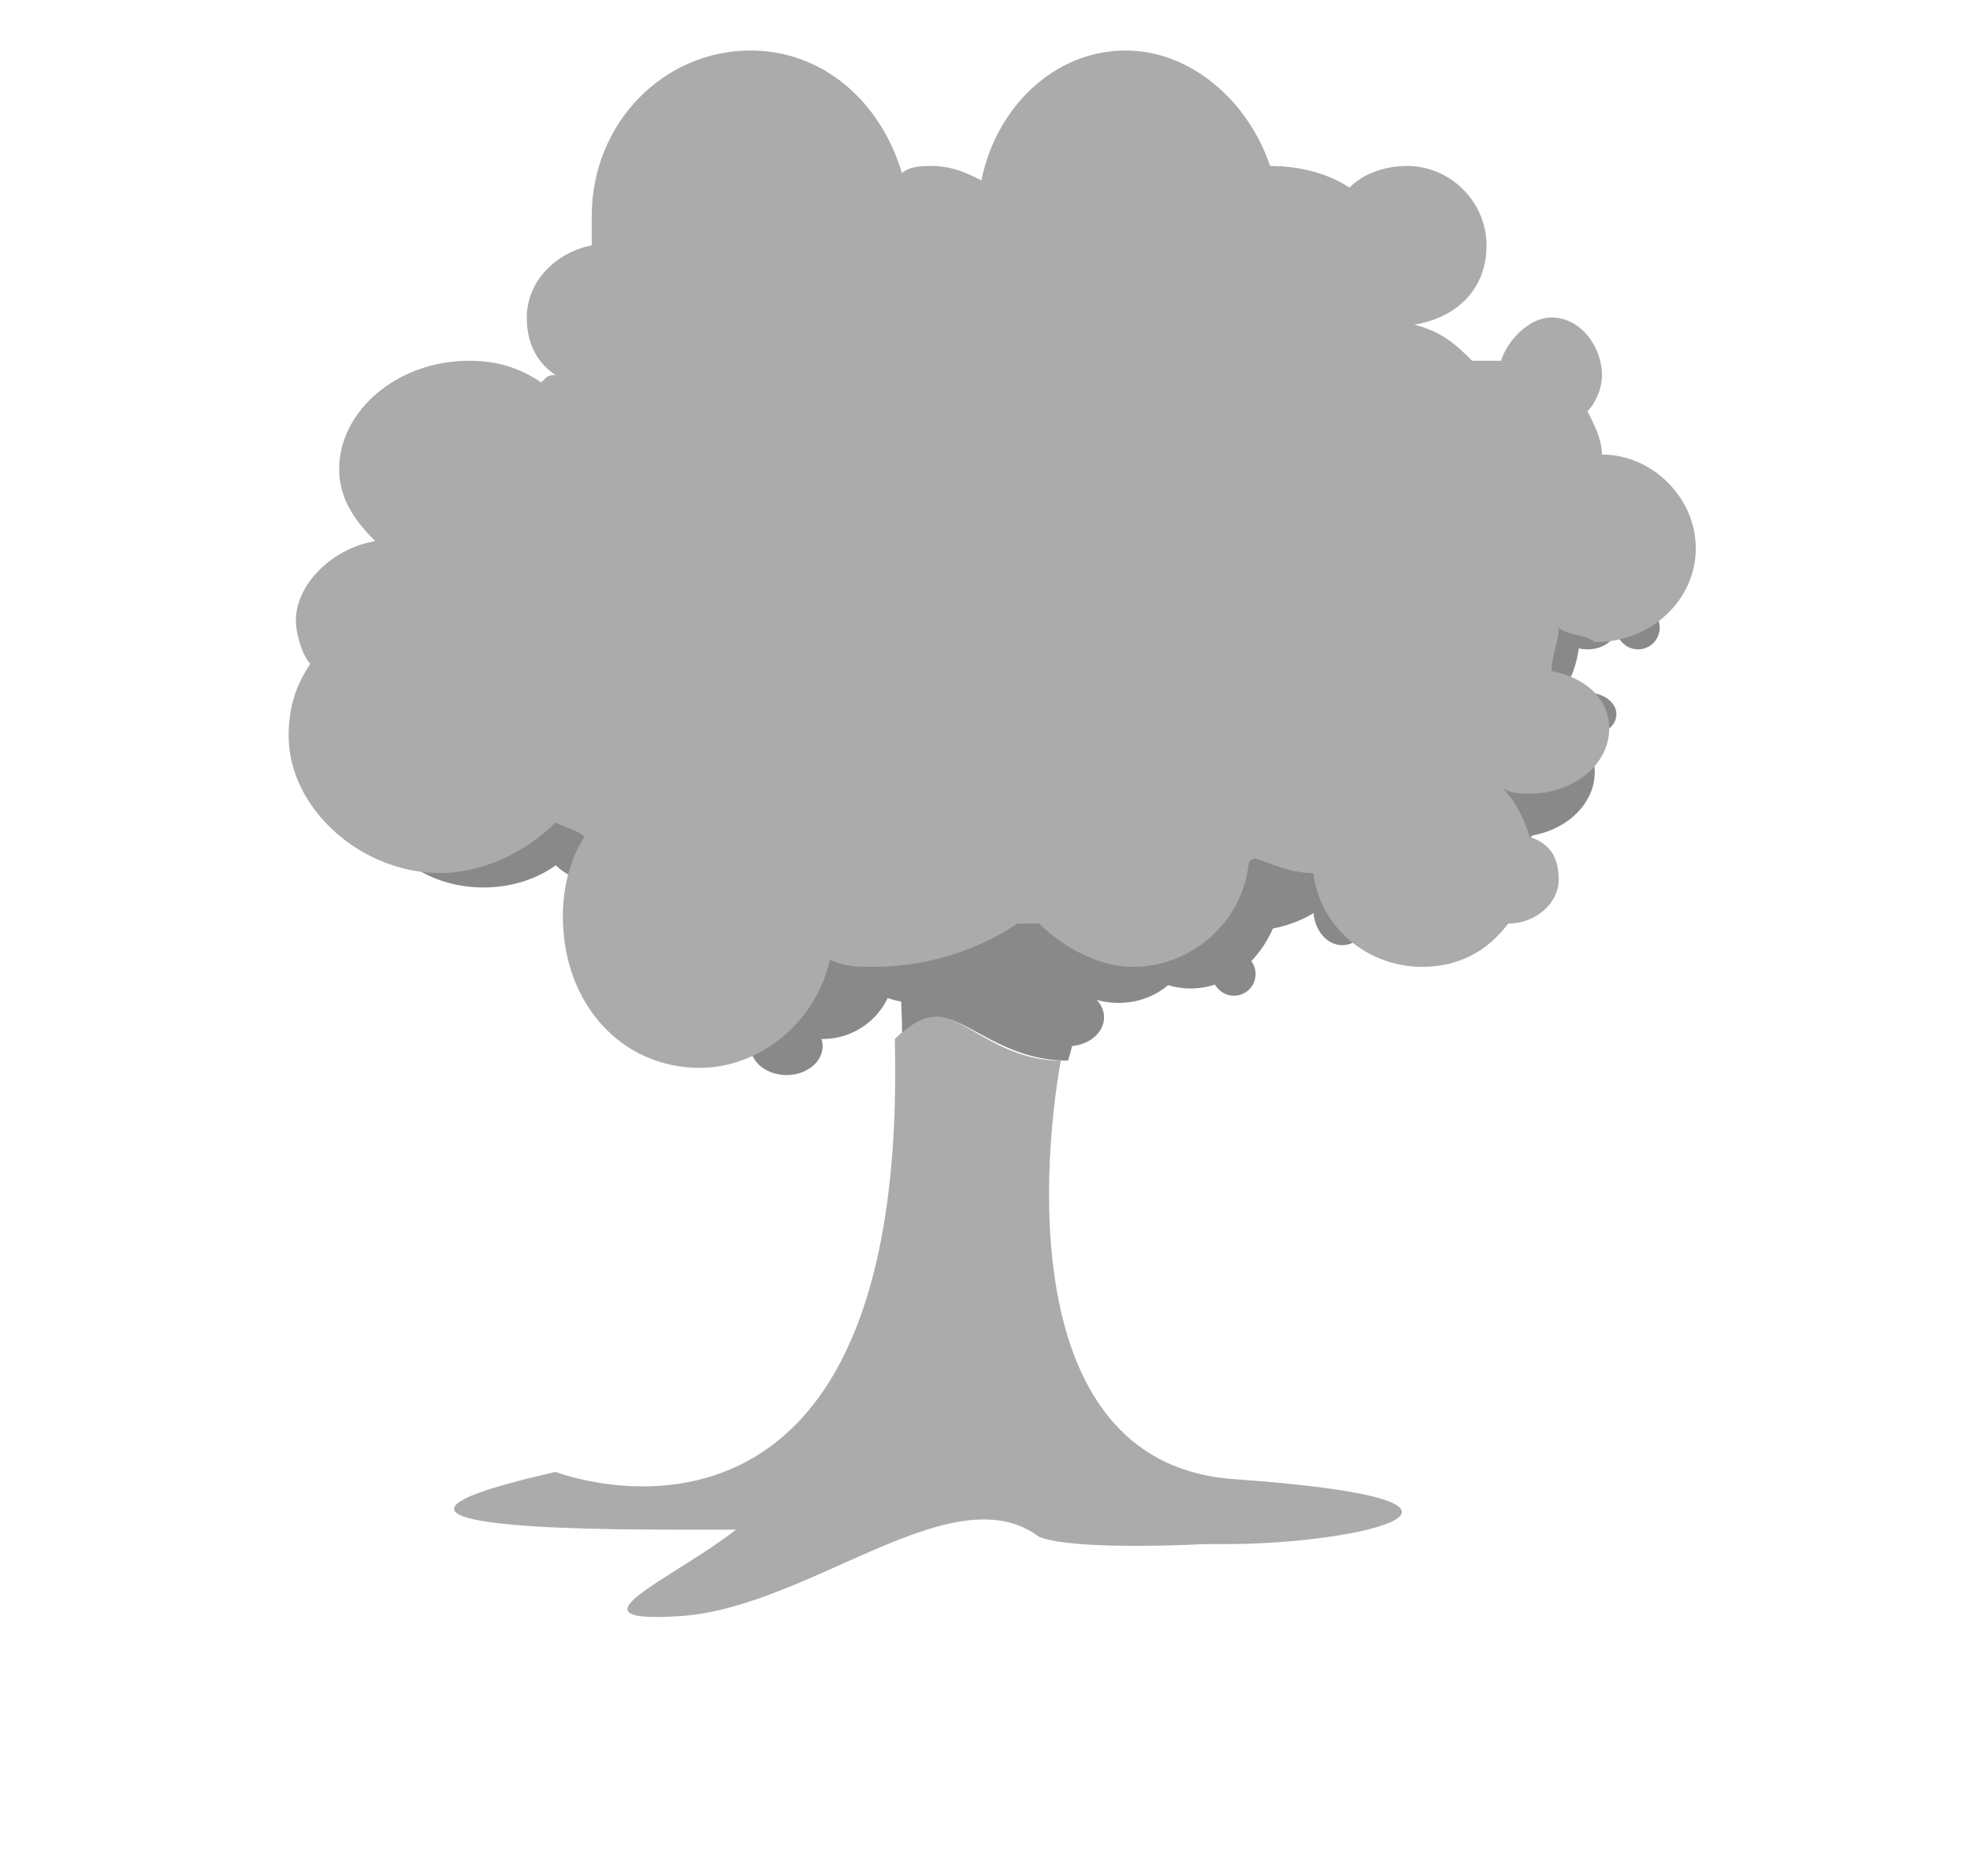
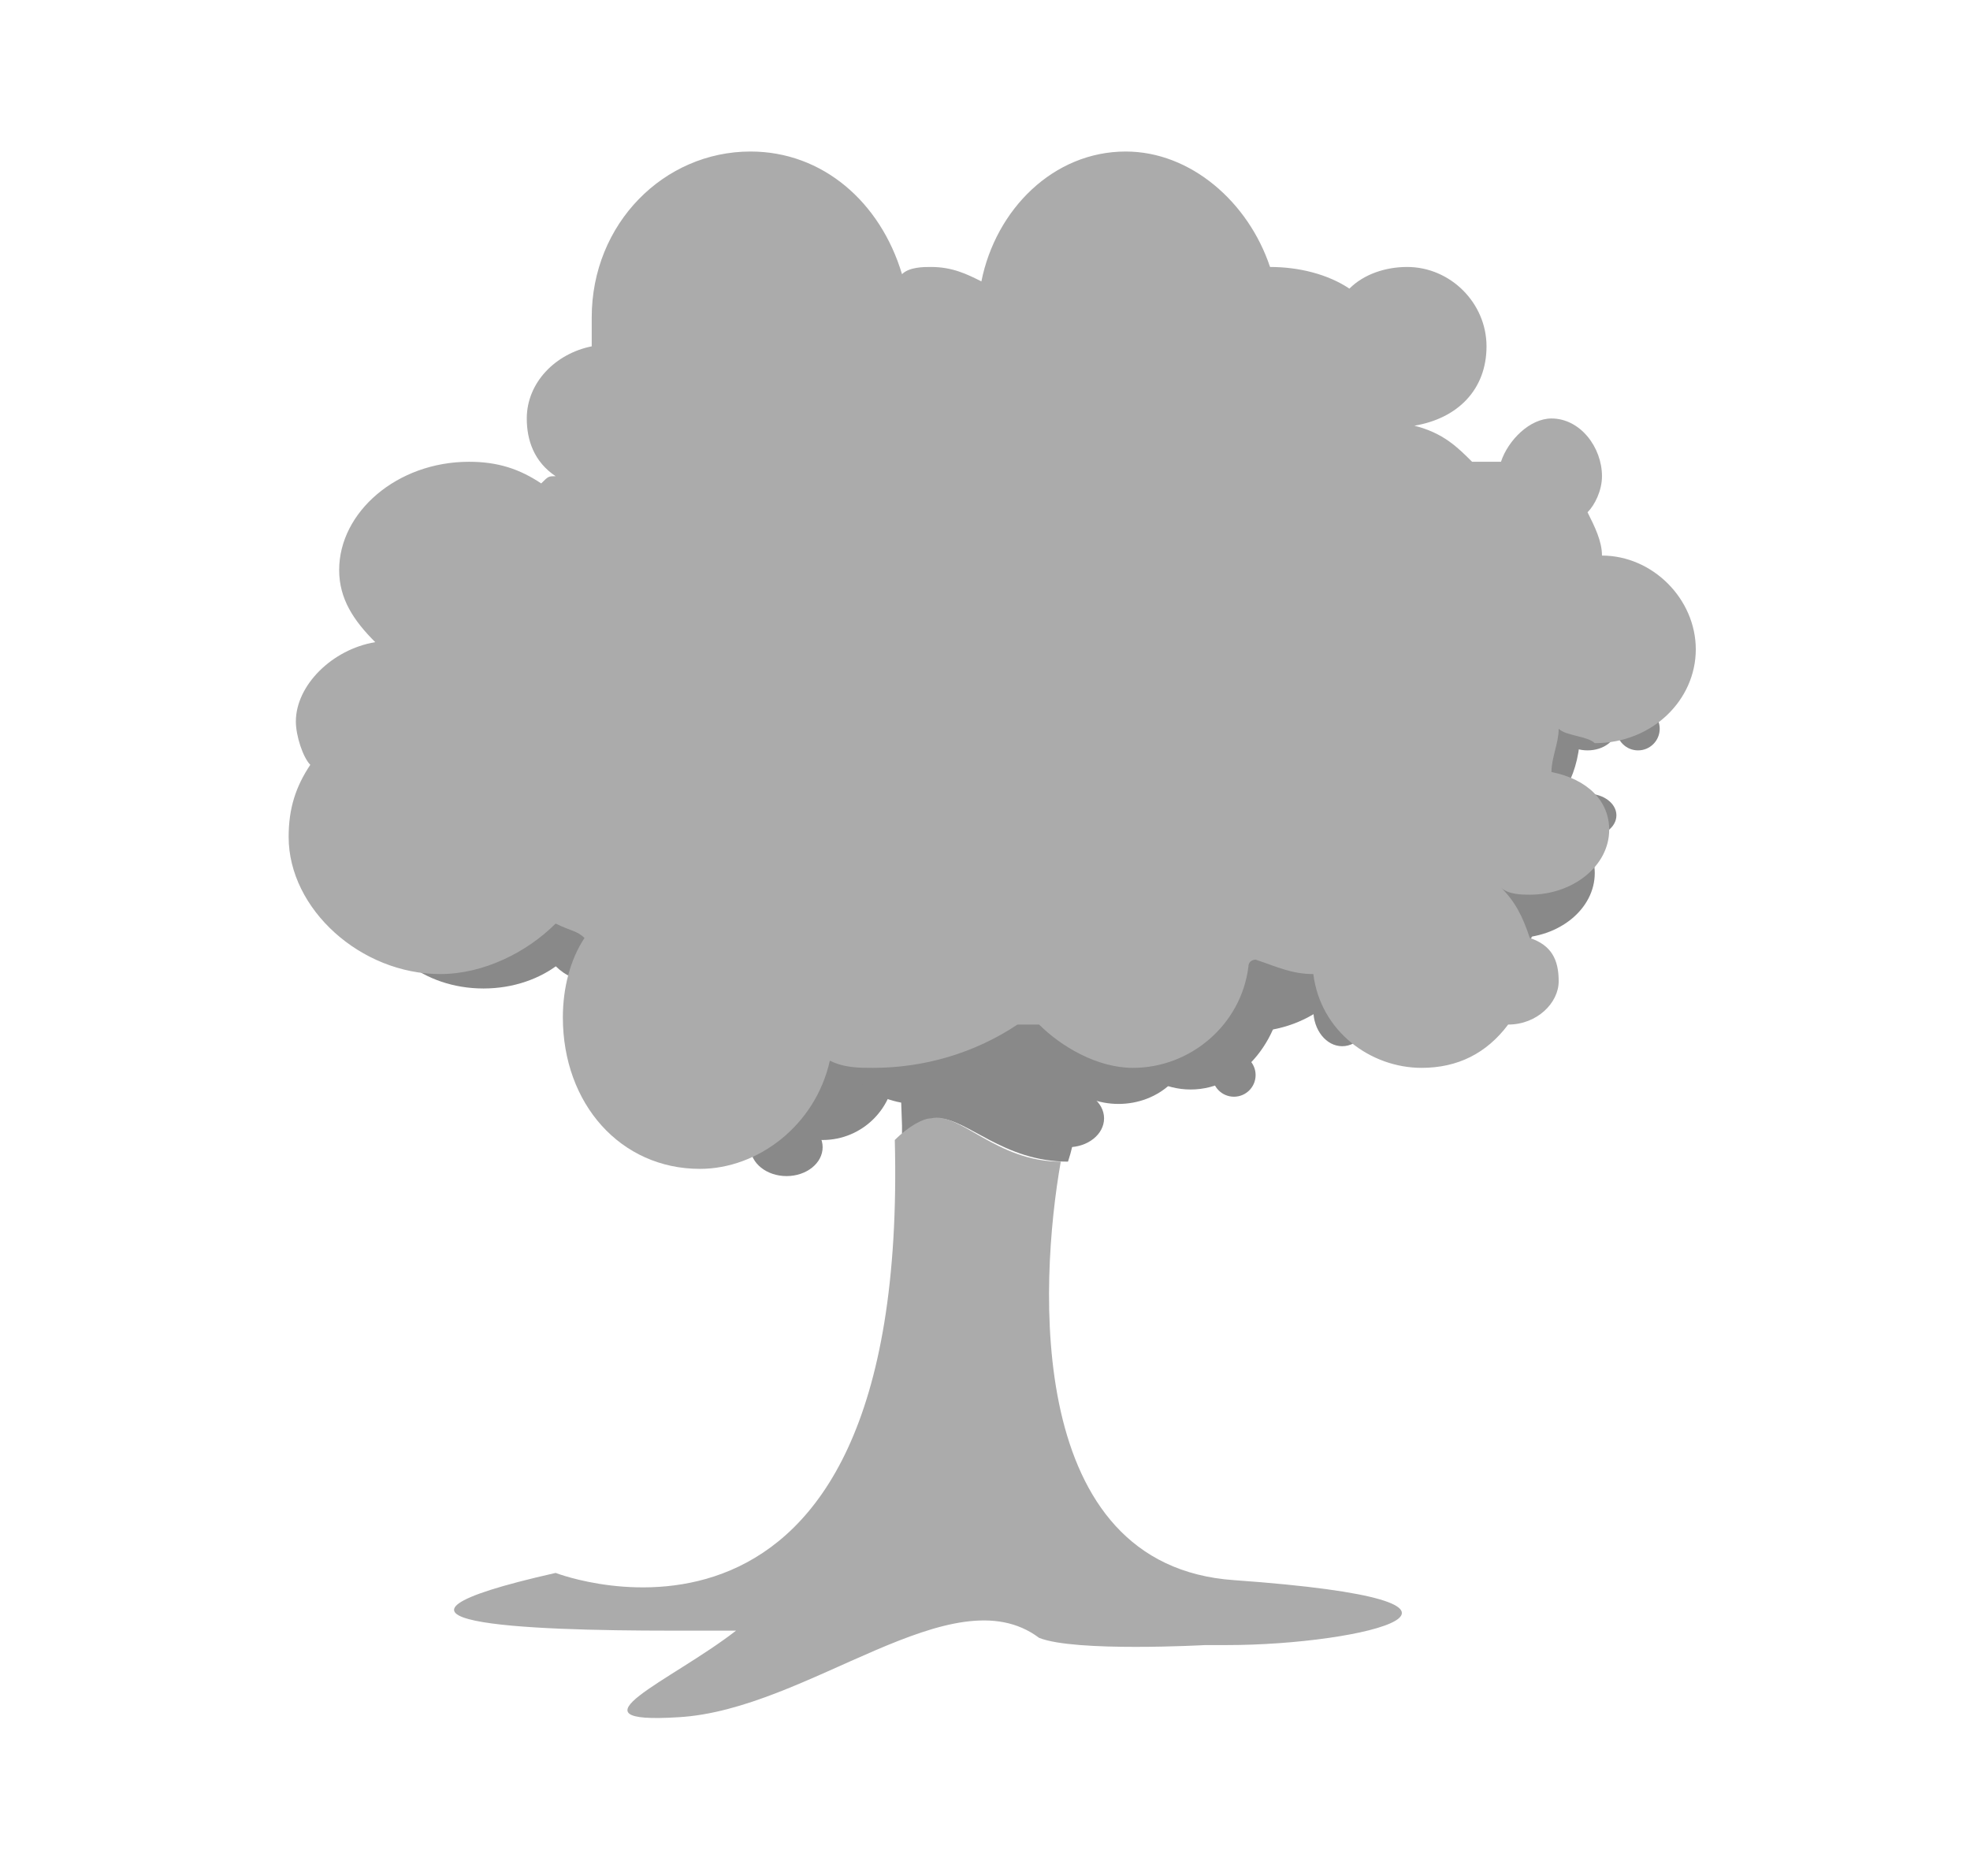
- <svg xmlns="http://www.w3.org/2000/svg" version="1.1" id="Layer_1" x="0px" y="0px" viewBox="0 0 27.3 26" style="enable-background:new 0 0 27.3 26;" xml:space="preserve">
+ <svg xmlns="http://www.w3.org/2000/svg" version="1.1" id="Layer_1" x="0px" y="0px" viewBox="-57 60 27.3 26" style="enable-background:new -57 60 27.3 26;" xml:space="preserve">
  <style type="text/css">
	.st0{fill:#898989;}
	.st1{fill:#ABABAB;}
</style>
-   <rect x="11.8" y="7.7" class="st0" width="2.2" height="3.1" />
+   <rect x="-45.2" y="69.1" class="st0" width="2.2" height="3.1" />
  <g>
    <g>
-       <path class="st0" d="M13,14.1c0.4,0,0.9,0.6,1.8,0.6c0.1-0.3,0.1-0.5,0.1-0.5V8.6L12.5,9c0,0-0.3-2.9,0,5.2c0,0.1,0,0.1,0,0.2    C12.7,14.2,12.8,14.1,13,14.1z" />
-       <path class="st1" d="M16.7,21.4c0.1,0,0.2,0,0.3,0c1.9,0,4.3-0.6,0.1-0.9c-2.9-0.2-2.7-4.1-2.4-5.8c-0.9,0-1.4-0.7-1.8-0.6    c-0.1,0-0.3,0.1-0.5,0.3c0.2,7.9-4.7,6-4.7,6c-3.1,0.7-0.4,0.8,1.6,0.8c0.4,0,0.7,0,0.9,0c-0.9,0.7-2.4,1.3-0.8,1.2    c1.8-0.1,3.8-2,5-1.1C14.9,21.5,16.7,21.4,16.7,21.4z" />
+       <path class="st0" d="M-44,75.5c0.4,0,0.9,0.6,1.8,0.6c0.1-0.3,0.1-0.5,0.1-0.5V70l-2.4,0.4c0,0-0.3-2.9,0,5.2c0,0.1,0,0.1,0,0.2    C-44.3,75.6-44.2,75.5-44,75.5z" />
+       <path class="st1" d="M-40.3,82.8c0.1,0,0.2,0,0.3,0c1.9,0,4.3-0.6,0.1-0.9c-2.9-0.2-2.7-4.1-2.4-5.8c-0.9,0-1.4-0.7-1.8-0.6    c-0.1,0-0.3,0.1-0.5,0.3c0.2,7.9-4.7,6-4.7,6c-3.1,0.7-0.4,0.8,1.6,0.8c0.4,0,0.7,0,0.9,0c-0.9,0.7-2.4,1.3-0.8,1.2    c1.8-0.1,3.8-2,5-1.1C-42.1,82.9-40.3,82.8-40.3,82.8z" />
    </g>
-     <circle class="st0" cx="11.4" cy="13.4" r="1" />
-     <ellipse class="st0" cx="12.7" cy="12.9" rx="1.1" ry="1" />
-     <ellipse class="st0" cx="15.5" cy="13" rx="1" ry="0.9" />
-     <ellipse class="st0" cx="16.5" cy="12.1" rx="1.3" ry="1.6" />
-     <ellipse class="st0" cx="17.3" cy="11.5" rx="1.6" ry="1.4" />
-     <ellipse class="st0" cx="21.3" cy="8.7" rx="0.6" ry="1.1" />
-     <ellipse class="st0" cx="20.2" cy="11.3" rx="1.1" ry="0.8" />
-     <ellipse class="st0" cx="21" cy="10.7" rx="1.1" ry="0.9" />
-     <ellipse class="st0" cx="6.7" cy="11.1" rx="1.5" ry="1.2" />
-     <ellipse class="st0" cx="8.2" cy="11.5" rx="0.7" ry="0.7" />
-     <ellipse class="st0" cx="10.9" cy="14.5" rx="0.5" ry="0.4" />
-     <ellipse class="st0" cx="14.8" cy="14.1" rx="0.5" ry="0.4" />
-     <ellipse class="st0" cx="17.1" cy="13.5" rx="0.3" ry="0.3" />
-     <ellipse class="st0" cx="18.6" cy="12.6" rx="0.4" ry="0.5" />
-     <ellipse class="st0" cx="22" cy="8.7" rx="0.4" ry="0.3" />
-     <ellipse class="st0" cx="22.7" cy="8.7" rx="0.3" ry="0.3" />
-     <ellipse class="st0" cx="22" cy="9.9" rx="0.4" ry="0.3" />
-     <path class="st1" d="M21.6,8.7c0,0.2-0.1,0.4-0.1,0.6c0.5,0.1,0.8,0.4,0.8,0.8c0,0.5-0.5,0.9-1.1,0.9c-0.1,0-0.3,0-0.4-0.1   c0.2,0.2,0.3,0.4,0.4,0.7c0.3,0.1,0.4,0.3,0.4,0.6c0,0.3-0.3,0.6-0.7,0.6c-0.3,0.4-0.7,0.6-1.2,0.6c-0.7,0-1.4-0.5-1.5-1.3   c-0.3,0-0.5-0.1-0.8-0.2c0,0-0.1,0-0.1,0.1c-0.1,0.8-0.8,1.4-1.6,1.4c-0.5,0-1-0.3-1.3-0.6c0,0-0.1,0-0.2,0c0,0-0.1,0-0.1,0   c-0.6,0.4-1.3,0.6-2,0.6c-0.2,0-0.4,0-0.6-0.1c-0.2,0.9-1,1.5-1.8,1.5c-1.1,0-1.9-0.9-1.9-2.1c0-0.4,0.1-0.8,0.3-1.1   c-0.1-0.1-0.2-0.1-0.4-0.2c-0.4,0.4-1,0.7-1.6,0.7c-1.1,0-2.1-0.9-2.1-1.9c0-0.4,0.1-0.7,0.3-1C4.2,9.1,4.1,8.8,4.1,8.6   c0-0.5,0.5-1,1.1-1.1c-0.3-0.3-0.5-0.6-0.5-1C4.7,5.7,5.5,5,6.5,5c0.4,0,0.7,0.1,1,0.3c0.1-0.1,0.1-0.1,0.2-0.1   C7.4,5,7.3,4.7,7.3,4.4c0-0.5,0.4-0.9,0.9-1c0-0.1,0-0.3,0-0.4c0-1.3,1-2.3,2.2-2.3c1,0,1.8,0.7,2.1,1.7c0.1-0.1,0.3-0.1,0.4-0.1   c0.3,0,0.5,0.1,0.7,0.2c0.2-1,1-1.8,2-1.8c0.9,0,1.7,0.7,2,1.6c0.4,0,0.8,0.1,1.1,0.3c0.2-0.2,0.5-0.3,0.8-0.3   c0.6,0,1.1,0.5,1.1,1.1c0,0.6-0.4,1-1,1.1c0,0,0,0,0,0c0.4,0.1,0.6,0.3,0.8,0.5c0.1,0,0.1,0,0.2,0c0.1,0,0.2,0,0.2,0   c0.1-0.3,0.4-0.6,0.7-0.6c0.4,0,0.7,0.4,0.7,0.8c0,0.2-0.1,0.4-0.2,0.5c0.1,0.2,0.2,0.4,0.2,0.6v0c0.7,0,1.3,0.6,1.3,1.3   c0,0.7-0.6,1.3-1.4,1.3C22,8.8,21.7,8.8,21.6,8.7z" />
+     <circle class="st0" cx="-45.6" cy="74.8" r="1" />
+     <ellipse class="st0" cx="-44.3" cy="74.3" rx="1.1" ry="1" />
+     <ellipse class="st0" cx="-41.5" cy="74.4" rx="1" ry="0.9" />
+     <ellipse class="st0" cx="-40.5" cy="73.5" rx="1.3" ry="1.6" />
+     <ellipse class="st0" cx="-39.7" cy="72.9" rx="1.6" ry="1.4" />
+     <ellipse class="st0" cx="-35.7" cy="70.1" rx="0.6" ry="1.1" />
+     <ellipse class="st0" cx="-36.8" cy="72.7" rx="1.1" ry="0.8" />
+     <ellipse class="st0" cx="-36" cy="72.1" rx="1.1" ry="0.9" />
+     <ellipse class="st0" cx="-50.3" cy="72.5" rx="1.5" ry="1.2" />
+     <ellipse class="st0" cx="-48.8" cy="72.9" rx="0.7" ry="0.7" />
+     <ellipse class="st0" cx="-46.1" cy="75.9" rx="0.5" ry="0.4" />
+     <ellipse class="st0" cx="-42.2" cy="75.5" rx="0.5" ry="0.4" />
+     <ellipse class="st0" cx="-39.9" cy="74.9" rx="0.3" ry="0.3" />
+     <ellipse class="st0" cx="-38.4" cy="74" rx="0.4" ry="0.5" />
+     <ellipse class="st0" cx="-35" cy="70.1" rx="0.4" ry="0.3" />
+     <ellipse class="st0" cx="-34.3" cy="70.1" rx="0.3" ry="0.3" />
+     <ellipse class="st0" cx="-35" cy="71.3" rx="0.4" ry="0.3" />
+     <path class="st1" d="M-35.4,70.1c0,0.2-0.1,0.4-0.1,0.6c0.5,0.1,0.8,0.4,0.8,0.8c0,0.5-0.5,0.9-1.1,0.9c-0.1,0-0.3,0-0.4-0.1   c0.2,0.2,0.3,0.4,0.4,0.7c0.3,0.1,0.4,0.3,0.4,0.6s-0.3,0.6-0.7,0.6c-0.3,0.4-0.7,0.6-1.2,0.6c-0.7,0-1.4-0.5-1.5-1.3   c-0.3,0-0.5-0.1-0.8-0.2c0,0-0.1,0-0.1,0.1c-0.1,0.8-0.8,1.4-1.6,1.4c-0.5,0-1-0.3-1.3-0.6c0,0-0.1,0-0.2,0h-0.1   c-0.6,0.4-1.3,0.6-2,0.6c-0.2,0-0.4,0-0.6-0.1c-0.2,0.9-1,1.5-1.8,1.5c-1.1,0-1.9-0.9-1.9-2.1c0-0.4,0.1-0.8,0.3-1.1   c-0.1-0.1-0.2-0.1-0.4-0.2c-0.4,0.4-1,0.7-1.6,0.7c-1.1,0-2.1-0.9-2.1-1.9c0-0.4,0.1-0.7,0.3-1c-0.1-0.1-0.2-0.4-0.2-0.6   c0-0.5,0.5-1,1.1-1.1c-0.3-0.3-0.5-0.6-0.5-1c0-0.8,0.8-1.5,1.8-1.5c0.4,0,0.7,0.1,1,0.3c0.1-0.1,0.1-0.1,0.2-0.1   c-0.3-0.2-0.4-0.5-0.4-0.8c0-0.5,0.4-0.9,0.9-1c0-0.1,0-0.3,0-0.4c0-1.3,1-2.3,2.2-2.3c1,0,1.8,0.7,2.1,1.7   c0.1-0.1,0.3-0.1,0.4-0.1c0.3,0,0.5,0.1,0.7,0.2c0.2-1,1-1.8,2-1.8c0.9,0,1.7,0.7,2,1.6c0.4,0,0.8,0.1,1.1,0.3   c0.2-0.2,0.5-0.3,0.8-0.3c0.6,0,1.1,0.5,1.1,1.1c0,0.6-0.4,1-1,1.1l0,0c0.4,0.1,0.6,0.3,0.8,0.5c0.1,0,0.1,0,0.2,0s0.2,0,0.2,0   c0.1-0.3,0.4-0.6,0.7-0.6c0.4,0,0.7,0.4,0.7,0.8c0,0.2-0.1,0.4-0.2,0.5c0.1,0.2,0.2,0.4,0.2,0.6l0,0c0.7,0,1.3,0.6,1.3,1.3   c0,0.7-0.6,1.3-1.4,1.3C-35,70.2-35.3,70.2-35.4,70.1z" />
  </g>
</svg>
